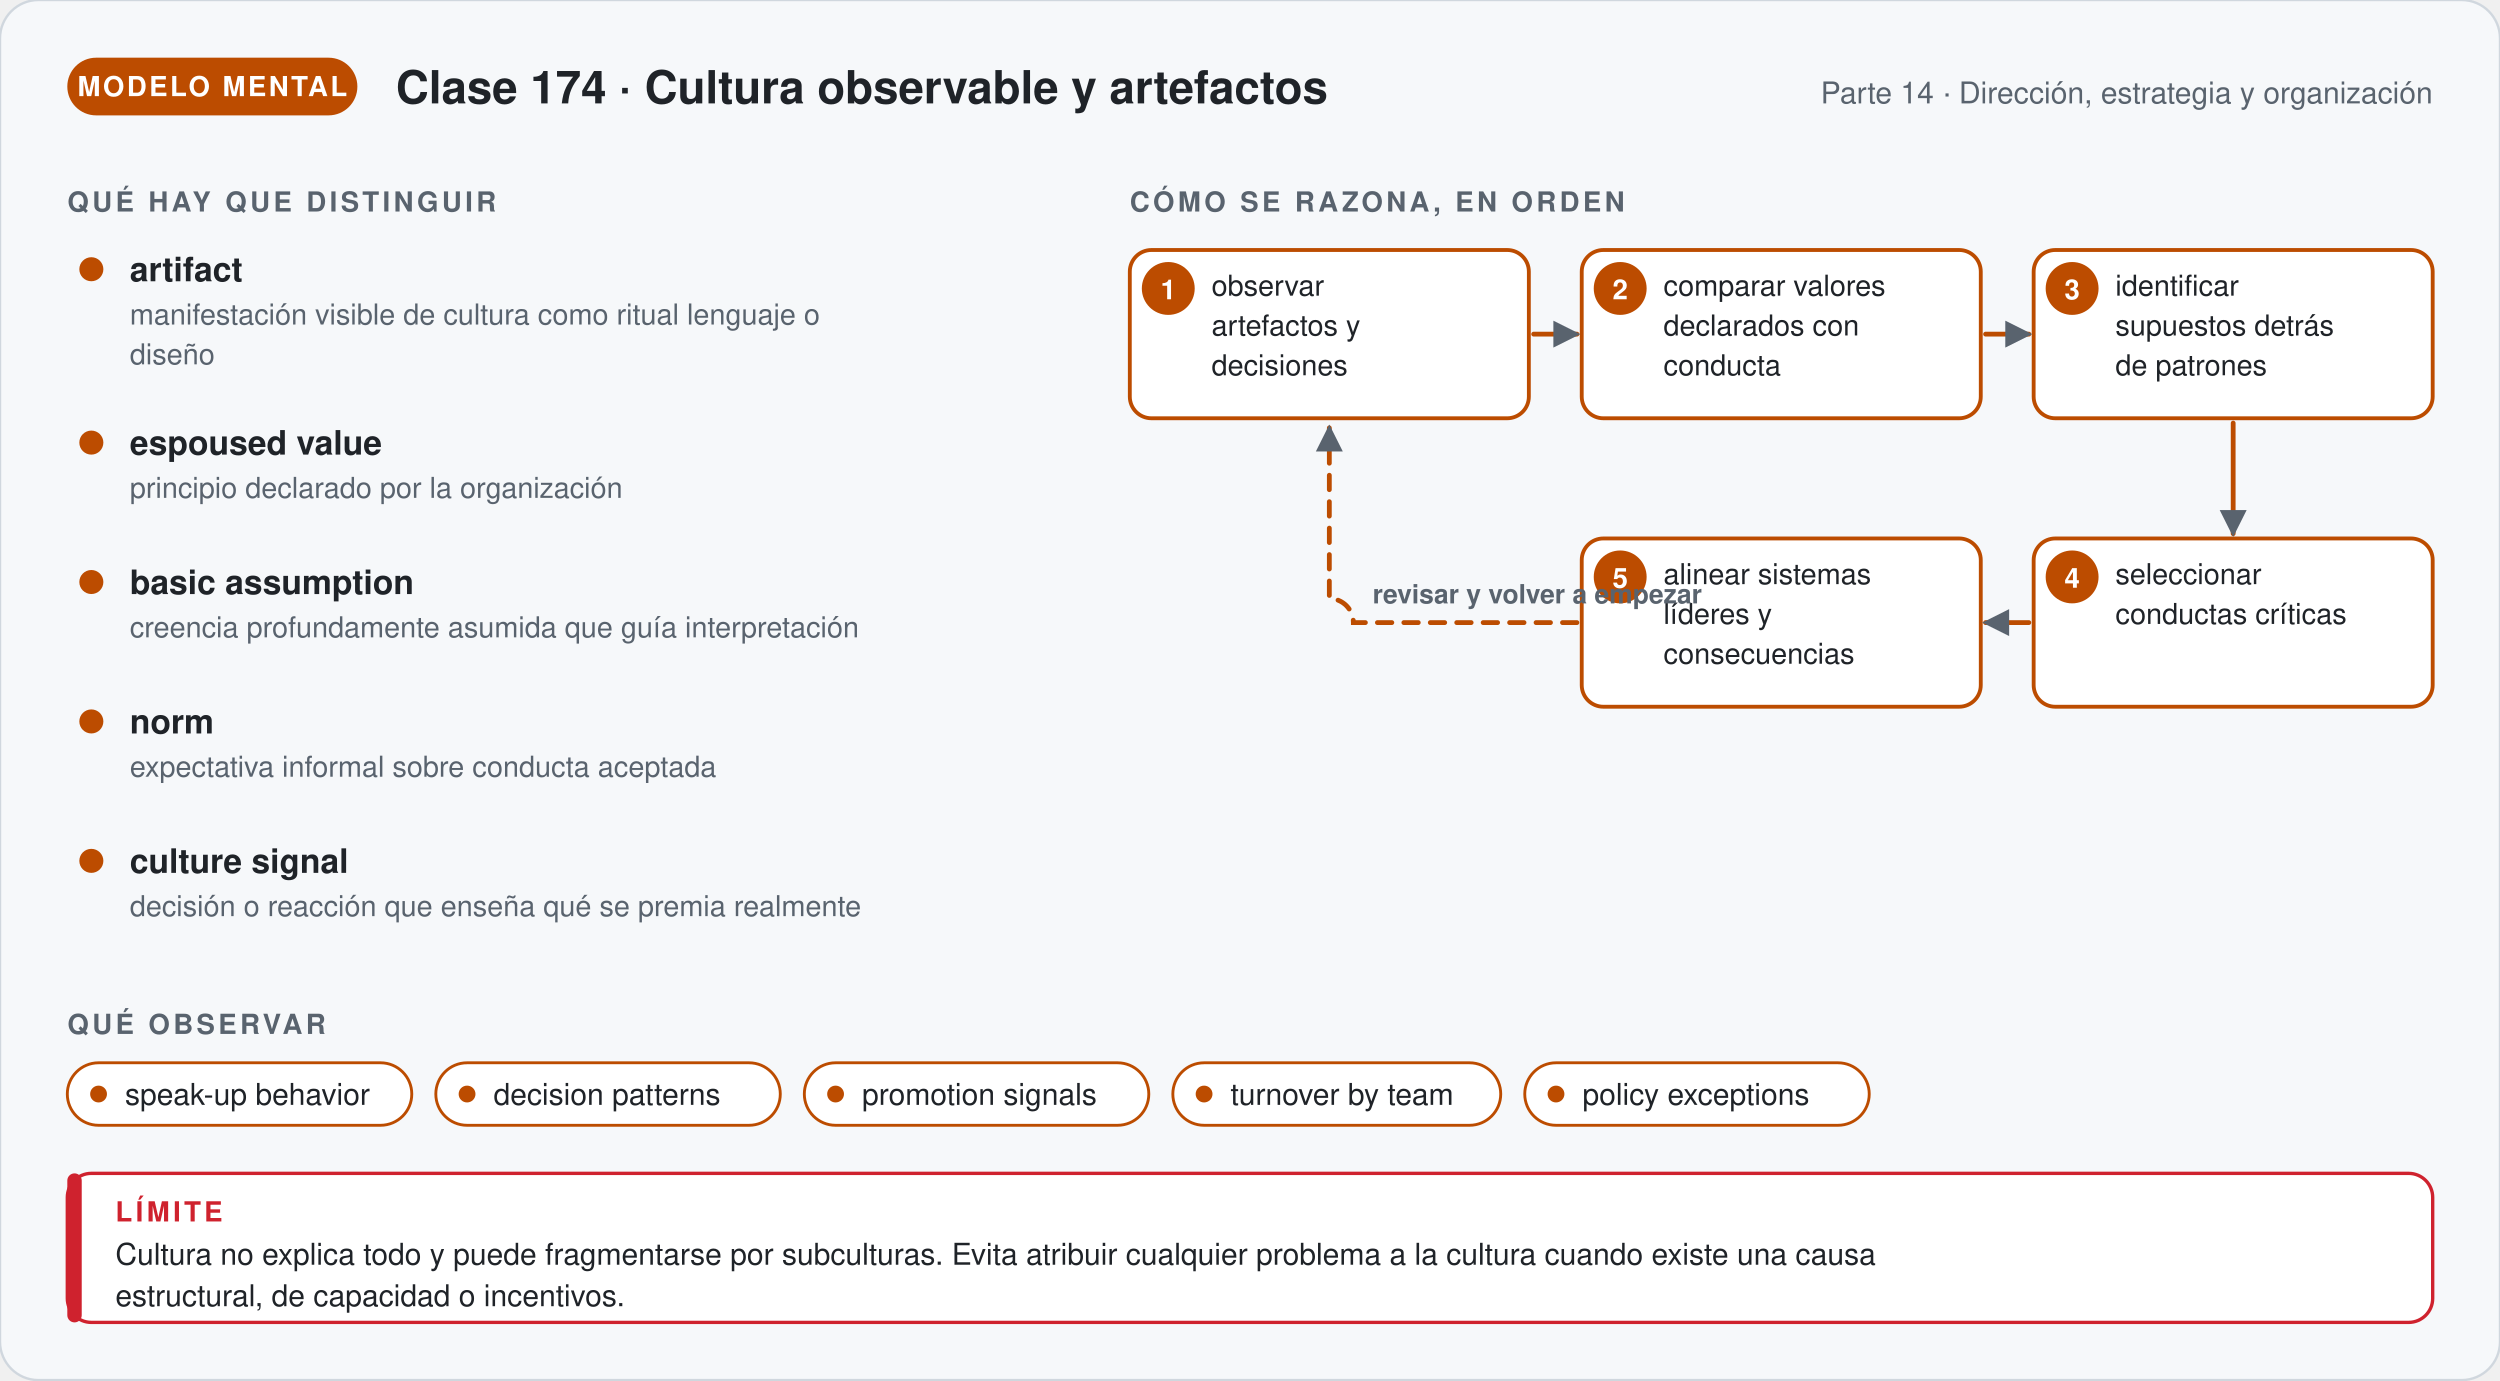
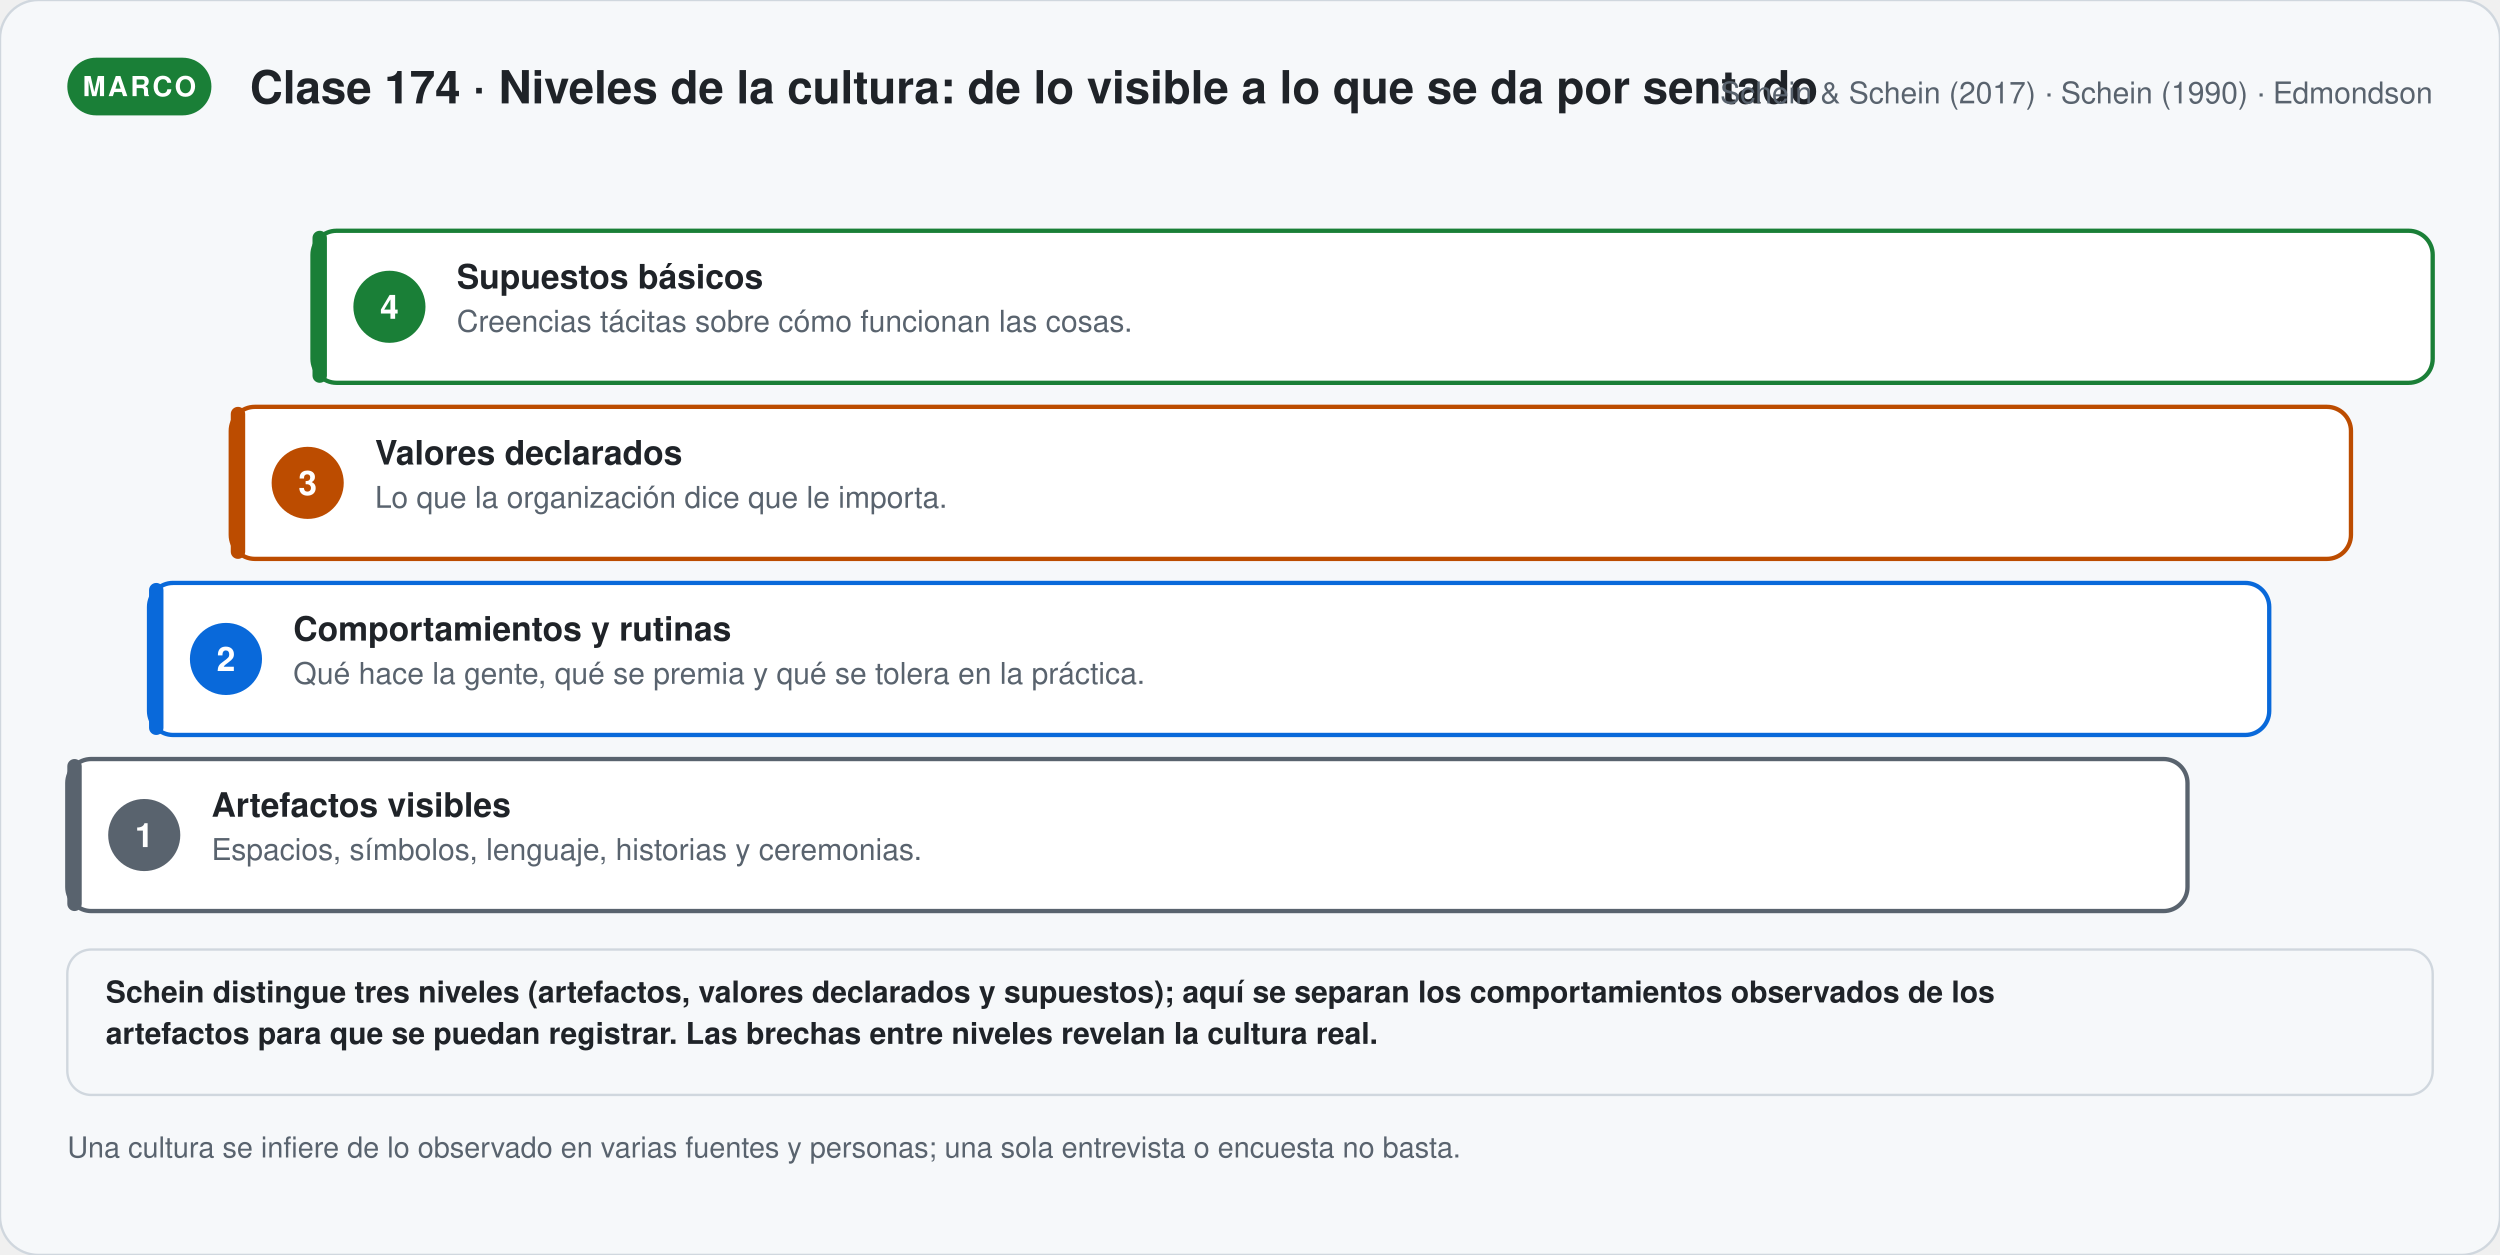
- <svg xmlns="http://www.w3.org/2000/svg" viewBox="0 0 1040 574.12" width="1040" role="img" aria-labelledby="t-g174 d-g174" font-family="'Segoe UI', 'Helvetica Neue', Helvetica, Arial, sans-serif">
+ <svg xmlns="http://www.w3.org/2000/svg" viewBox="0 0 1040 522.06" width="1040" role="img" aria-labelledby="t-s174 d-s174" font-family="'Segoe UI', 'Helvetica Neue', Helvetica, Arial, sans-serif">
  <defs>
-     <marker id="p-g174" viewBox="0 0 10 10" refX="8" refY="5" markerWidth="7" markerHeight="7" orient="auto">
+     <marker id="p-s174" viewBox="0 0 10 10" refX="8" refY="5" markerWidth="7" markerHeight="7" orient="auto">
      <path d="M1,1 L9,5 L1,9 Z" fill="#59636e" />
    </marker>
  </defs>
-   <rect width="1040" height="574.12" rx="16" fill="#f6f8fa" stroke="#d0d7de" />
-   <rect x="28" y="24" width="120.67" height="24" rx="12" fill="#bc4c00" />
-   <text x="88.335" y="40" font-size="11.5" font-weight="700" fill="#ffffff" text-anchor="middle" letter-spacing="1">MODELO MENTAL</text>
-   <text x="164.67" y="43" font-size="19" font-weight="700" fill="#1f2328" text-anchor="start">Clase 174 · Cultura observable y artefactos</text>
-   <text x="1012" y="43" font-size="12.5" font-weight="400" fill="#59636e" text-anchor="end">Parte 14 · Dirección, estrategia y organización</text>
-   <text x="28" y="88" font-size="11.5" font-weight="700" fill="#59636e" text-anchor="start" letter-spacing="1.4">QUÉ HAY QUE DISTINGUIR</text>
-   <circle cx="38" cy="112" r="5" fill="#bc4c00" />
-   <text x="54" y="117" font-size="14" font-weight="700" fill="#1f2328" text-anchor="start">artifact</text>
-   <text x="54" y="135" font-size="12" font-weight="400" fill="#59636e" text-anchor="start">manifestación visible de cultura como ritual lenguaje o</text>
-   <text x="54" y="151.56" font-size="12" font-weight="400" fill="#59636e" text-anchor="start">diseño</text>
-   <circle cx="38" cy="184.12" r="5" fill="#bc4c00" />
-   <text x="54" y="189.12" font-size="14" font-weight="700" fill="#1f2328" text-anchor="start">espoused value</text>
-   <text x="54" y="207.12" font-size="12" font-weight="400" fill="#59636e" text-anchor="start">principio declarado por la organización</text>
-   <circle cx="38" cy="242.12" r="5" fill="#bc4c00" />
-   <text x="54" y="247.12" font-size="14" font-weight="700" fill="#1f2328" text-anchor="start">basic assumption</text>
-   <text x="54" y="265.12" font-size="12" font-weight="400" fill="#59636e" text-anchor="start">creencia profundamente asumida que guía interpretación</text>
-   <circle cx="38" cy="300.12" r="5" fill="#bc4c00" />
-   <text x="54" y="305.12" font-size="14" font-weight="700" fill="#1f2328" text-anchor="start">norm</text>
-   <text x="54" y="323.12" font-size="12" font-weight="400" fill="#59636e" text-anchor="start">expectativa informal sobre conducta aceptada</text>
-   <circle cx="38" cy="358.12" r="5" fill="#bc4c00" />
-   <text x="54" y="363.12" font-size="14" font-weight="700" fill="#1f2328" text-anchor="start">culture signal</text>
-   <text x="54" y="381.12" font-size="12" font-weight="400" fill="#59636e" text-anchor="start">decisión o reacción que enseña qué se premia realmente</text>
-   <text x="470" y="88" font-size="11.5" font-weight="700" fill="#59636e" text-anchor="start" letter-spacing="1.4">CÓMO SE RAZONA, EN ORDEN</text>
-   <rect x="470" y="104" width="166" height="70" rx="9" fill="#ffffff" stroke="#bc4c00" stroke-width="1.6" />
-   <circle cx="486.0" cy="120" r="11" fill="#bc4c00" />
-   <text x="486" y="124.5" font-size="11.5" font-weight="700" fill="#ffffff" text-anchor="middle">1</text>
-   <text x="504" y="123" font-size="12" font-weight="400" fill="#1f2328" text-anchor="start">observar</text>
-   <text x="504" y="139.56" font-size="12" font-weight="400" fill="#1f2328" text-anchor="start">artefactos y</text>
-   <text x="504" y="156.12" font-size="12" font-weight="400" fill="#1f2328" text-anchor="start">decisiones</text>
-   <rect x="658" y="104" width="166" height="70" rx="9" fill="#ffffff" stroke="#bc4c00" stroke-width="1.6" />
-   <circle cx="674.0" cy="120" r="11" fill="#bc4c00" />
-   <text x="674" y="124.5" font-size="11.5" font-weight="700" fill="#ffffff" text-anchor="middle">2</text>
-   <text x="692" y="123" font-size="12" font-weight="400" fill="#1f2328" text-anchor="start">comparar valores</text>
-   <text x="692" y="139.56" font-size="12" font-weight="400" fill="#1f2328" text-anchor="start">declarados con</text>
-   <text x="692" y="156.12" font-size="12" font-weight="400" fill="#1f2328" text-anchor="start">conducta</text>
-   <rect x="846" y="104" width="166" height="70" rx="9" fill="#ffffff" stroke="#bc4c00" stroke-width="1.6" />
-   <circle cx="862.0" cy="120" r="11" fill="#bc4c00" />
-   <text x="862" y="124.5" font-size="11.5" font-weight="700" fill="#ffffff" text-anchor="middle">3</text>
-   <text x="880" y="123" font-size="12" font-weight="400" fill="#1f2328" text-anchor="start">identificar</text>
-   <text x="880" y="139.56" font-size="12" font-weight="400" fill="#1f2328" text-anchor="start">supuestos detrás</text>
-   <text x="880" y="156.12" font-size="12" font-weight="400" fill="#1f2328" text-anchor="start">de patrones</text>
-   <rect x="846" y="224" width="166" height="70" rx="9" fill="#ffffff" stroke="#bc4c00" stroke-width="1.6" />
-   <circle cx="862.0" cy="240" r="11" fill="#bc4c00" />
-   <text x="862" y="244.5" font-size="11.5" font-weight="700" fill="#ffffff" text-anchor="middle">4</text>
-   <text x="880" y="243" font-size="12" font-weight="400" fill="#1f2328" text-anchor="start">seleccionar</text>
-   <text x="880" y="259.56" font-size="12" font-weight="400" fill="#1f2328" text-anchor="start">conductas críticas</text>
-   <rect x="658" y="224" width="166" height="70" rx="9" fill="#ffffff" stroke="#bc4c00" stroke-width="1.6" />
-   <circle cx="674.0" cy="240" r="11" fill="#bc4c00" />
-   <text x="674" y="244.5" font-size="11.5" font-weight="700" fill="#ffffff" text-anchor="middle">5</text>
-   <text x="692" y="243" font-size="12" font-weight="400" fill="#1f2328" text-anchor="start">alinear sistemas</text>
-   <text x="692" y="259.56" font-size="12" font-weight="400" fill="#1f2328" text-anchor="start">líderes y</text>
-   <text x="692" y="276.12" font-size="12" font-weight="400" fill="#1f2328" text-anchor="start">consecuencias</text>
-   <path d="M638,139 L656,139" stroke="#bc4c00" stroke-width="2" fill="none" stroke-linecap="round" marker-end="url(#p-g174)" />
-   <path d="M826,139 L844,139" stroke="#bc4c00" stroke-width="2" fill="none" stroke-linecap="round" marker-end="url(#p-g174)" />
-   <path d="M929,176 L929,222" stroke="#bc4c00" stroke-width="2" fill="none" stroke-linecap="round" marker-end="url(#p-g174)" />
-   <path d="M844,259 L826,259" stroke="#bc4c00" stroke-width="2" fill="none" stroke-linecap="round" marker-end="url(#p-g174)" />
-   <path d="M656.0,259.0 H563.0 a10,10 0 0 0 -10,-10 V178" stroke="#bc4c00" stroke-width="2" fill="none" stroke-dasharray="6 5" stroke-linecap="round" marker-end="url(#p-g174)" />
-   <text x="571" y="251" font-size="11" font-weight="600" fill="#59636e" text-anchor="start">revisar y volver a empezar</text>
-   <text x="28" y="430.12" font-size="11.5" font-weight="700" fill="#59636e" text-anchor="start" letter-spacing="1.4">QUÉ OBSERVAR</text>
-   <rect x="28" y="442.12" width="143.3" height="26" rx="13" fill="#ffffff" stroke="#bc4c00" stroke-width="1.2" />
-   <circle cx="41" cy="455.12" r="3.5" fill="#bc4c00" />
-   <text x="52" y="459.62" font-size="12.5" font-weight="400" fill="#1f2328" text-anchor="start">speak-up behavior</text>
-   <rect x="181.3" y="442.12" width="143.3" height="26" rx="13" fill="#ffffff" stroke="#bc4c00" stroke-width="1.2" />
-   <circle cx="194.3" cy="455.12" r="3.5" fill="#bc4c00" />
-   <text x="205.3" y="459.62" font-size="12.5" font-weight="400" fill="#1f2328" text-anchor="start">decision patterns</text>
-   <rect x="334.6" y="442.12" width="143.3" height="26" rx="13" fill="#ffffff" stroke="#bc4c00" stroke-width="1.2" />
-   <circle cx="347.6" cy="455.12" r="3.5" fill="#bc4c00" />
-   <text x="358.6" y="459.62" font-size="12.5" font-weight="400" fill="#1f2328" text-anchor="start">promotion signals</text>
-   <rect x="487.9" y="442.12" width="136.4" height="26" rx="13" fill="#ffffff" stroke="#bc4c00" stroke-width="1.2" />
-   <circle cx="500.9" cy="455.12" r="3.5" fill="#bc4c00" />
-   <text x="511.9" y="459.62" font-size="12.5" font-weight="400" fill="#1f2328" text-anchor="start">turnover by team</text>
-   <rect x="634.3" y="442.12" width="143.3" height="26" rx="13" fill="#ffffff" stroke="#bc4c00" stroke-width="1.2" />
-   <circle cx="647.3" cy="455.12" r="3.5" fill="#bc4c00" />
-   <text x="658.3" y="459.62" font-size="12.5" font-weight="400" fill="#1f2328" text-anchor="start">policy exceptions</text>
-   <rect x="28" y="488.12" width="984" height="62" rx="10" fill="#ffffff" stroke="#cf222e" stroke-width="1.4" />
-   <rect x="28" y="488.12" width="6" height="62" rx="3" fill="#cf222e" />
-   <text x="48" y="508.12" font-size="11.5" font-weight="700" fill="#cf222e" text-anchor="start" letter-spacing="1.4">LÍMITE</text>
-   <text x="48" y="526.12" font-size="12.5" font-weight="400" fill="#1f2328" text-anchor="start">Cultura no explica todo y puede fragmentarse por subculturas. Evita atribuir cualquier problema a la cultura cuando existe una causa</text>
-   <text x="48" y="543.37" font-size="12.5" font-weight="400" fill="#1f2328" text-anchor="start">estructural, de capacidad o incentivos.</text>
+   <rect width="1040" height="522.06" rx="16" fill="#f6f8fa" stroke="#d0d7de" />
+   <rect x="28" y="24" width="59.95" height="24" rx="12" fill="#1a7f37" />
+   <text x="57.975" y="40" font-size="11.5" font-weight="700" fill="#ffffff" text-anchor="middle" letter-spacing="1">MARCO</text>
+   <text x="103.95" y="43" font-size="19" font-weight="700" fill="#1f2328" text-anchor="start">Clase 174 · Niveles de la cultura: de lo visible a lo que se da por sentado</text>
+   <text x="1012" y="43" font-size="12.5" font-weight="400" fill="#59636e" text-anchor="end">Schein &amp; Schein (2017) · Schein (1990) · Edmondson</text>
+   <rect x="130" y="96" width="882" height="63.25" rx="10" fill="#ffffff" stroke="#1a7f37" stroke-width="1.8" />
+   <rect x="130" y="96" width="6" height="63.25" rx="3" fill="#1a7f37" />
+   <circle cx="162" cy="127.625" r="15" fill="#1a7f37" />
+   <text x="162" y="132.625" font-size="14" font-weight="700" fill="#ffffff" text-anchor="middle">4</text>
+   <text x="190" y="120" font-size="14" font-weight="700" fill="#1f2328" text-anchor="start">Supuestos básicos</text>
+   <text x="190" y="138" font-size="12.5" font-weight="400" fill="#59636e" text-anchor="start">Creencias tácitas sobre cómo funcionan las cosas.</text>
+   <rect x="96" y="169.25" width="882" height="63.25" rx="10" fill="#ffffff" stroke="#bc4c00" stroke-width="1.8" />
+   <rect x="96" y="169.25" width="6" height="63.25" rx="3" fill="#bc4c00" />
+   <circle cx="128" cy="200.875" r="15" fill="#bc4c00" />
+   <text x="128" y="205.875" font-size="14" font-weight="700" fill="#ffffff" text-anchor="middle">3</text>
+   <text x="156" y="193.25" font-size="14" font-weight="700" fill="#1f2328" text-anchor="start">Valores declarados</text>
+   <text x="156" y="211.25" font-size="12.5" font-weight="400" fill="#59636e" text-anchor="start">Lo que la organización dice que le importa.</text>
+   <rect x="62" y="242.5" width="882" height="63.25" rx="10" fill="#ffffff" stroke="#0969da" stroke-width="1.8" />
+   <rect x="62" y="242.5" width="6" height="63.25" rx="3" fill="#0969da" />
+   <circle cx="94" cy="274.125" r="15" fill="#0969da" />
+   <text x="94" y="279.125" font-size="14" font-weight="700" fill="#ffffff" text-anchor="middle">2</text>
+   <text x="122" y="266.5" font-size="14" font-weight="700" fill="#1f2328" text-anchor="start">Comportamientos y rutinas</text>
+   <text x="122" y="284.5" font-size="12.5" font-weight="400" fill="#59636e" text-anchor="start">Qué hace la gente, qué se premia y qué se tolera en la práctica.</text>
+   <rect x="28" y="315.75" width="882" height="63.25" rx="10" fill="#ffffff" stroke="#59636e" stroke-width="1.8" />
+   <rect x="28" y="315.75" width="6" height="63.25" rx="3" fill="#59636e" />
+   <circle cx="60" cy="347.375" r="15" fill="#59636e" />
+   <text x="60" y="352.375" font-size="14" font-weight="700" fill="#ffffff" text-anchor="middle">1</text>
+   <text x="88" y="339.75" font-size="14" font-weight="700" fill="#1f2328" text-anchor="start">Artefactos visibles</text>
+   <text x="88" y="357.75" font-size="12.5" font-weight="400" fill="#59636e" text-anchor="start">Espacios, símbolos, lenguaje, historias y ceremonias.</text>
+   <rect x="28" y="395" width="984" height="60.5" rx="10" fill="#f6f8fa" stroke="#d0d7de" stroke-width="1" />
+   <text x="44" y="417" font-size="12.5" font-weight="600" fill="#1f2328" text-anchor="start">Schein distingue tres niveles (artefactos, valores declarados y supuestos); aquí se separan los comportamientos observados de los</text>
+   <text x="44" y="434.25" font-size="12.5" font-weight="600" fill="#1f2328" text-anchor="start">artefactos para que se puedan registrar. Las brechas entre niveles revelan la cultura real.</text>
+   <text x="28" y="481.5" font-size="12" font-weight="400" fill="#59636e" text-anchor="start">Una cultura se infiere de lo observado en varias fuentes y personas; una sola entrevista o encuesta no basta.</text>
</svg>
